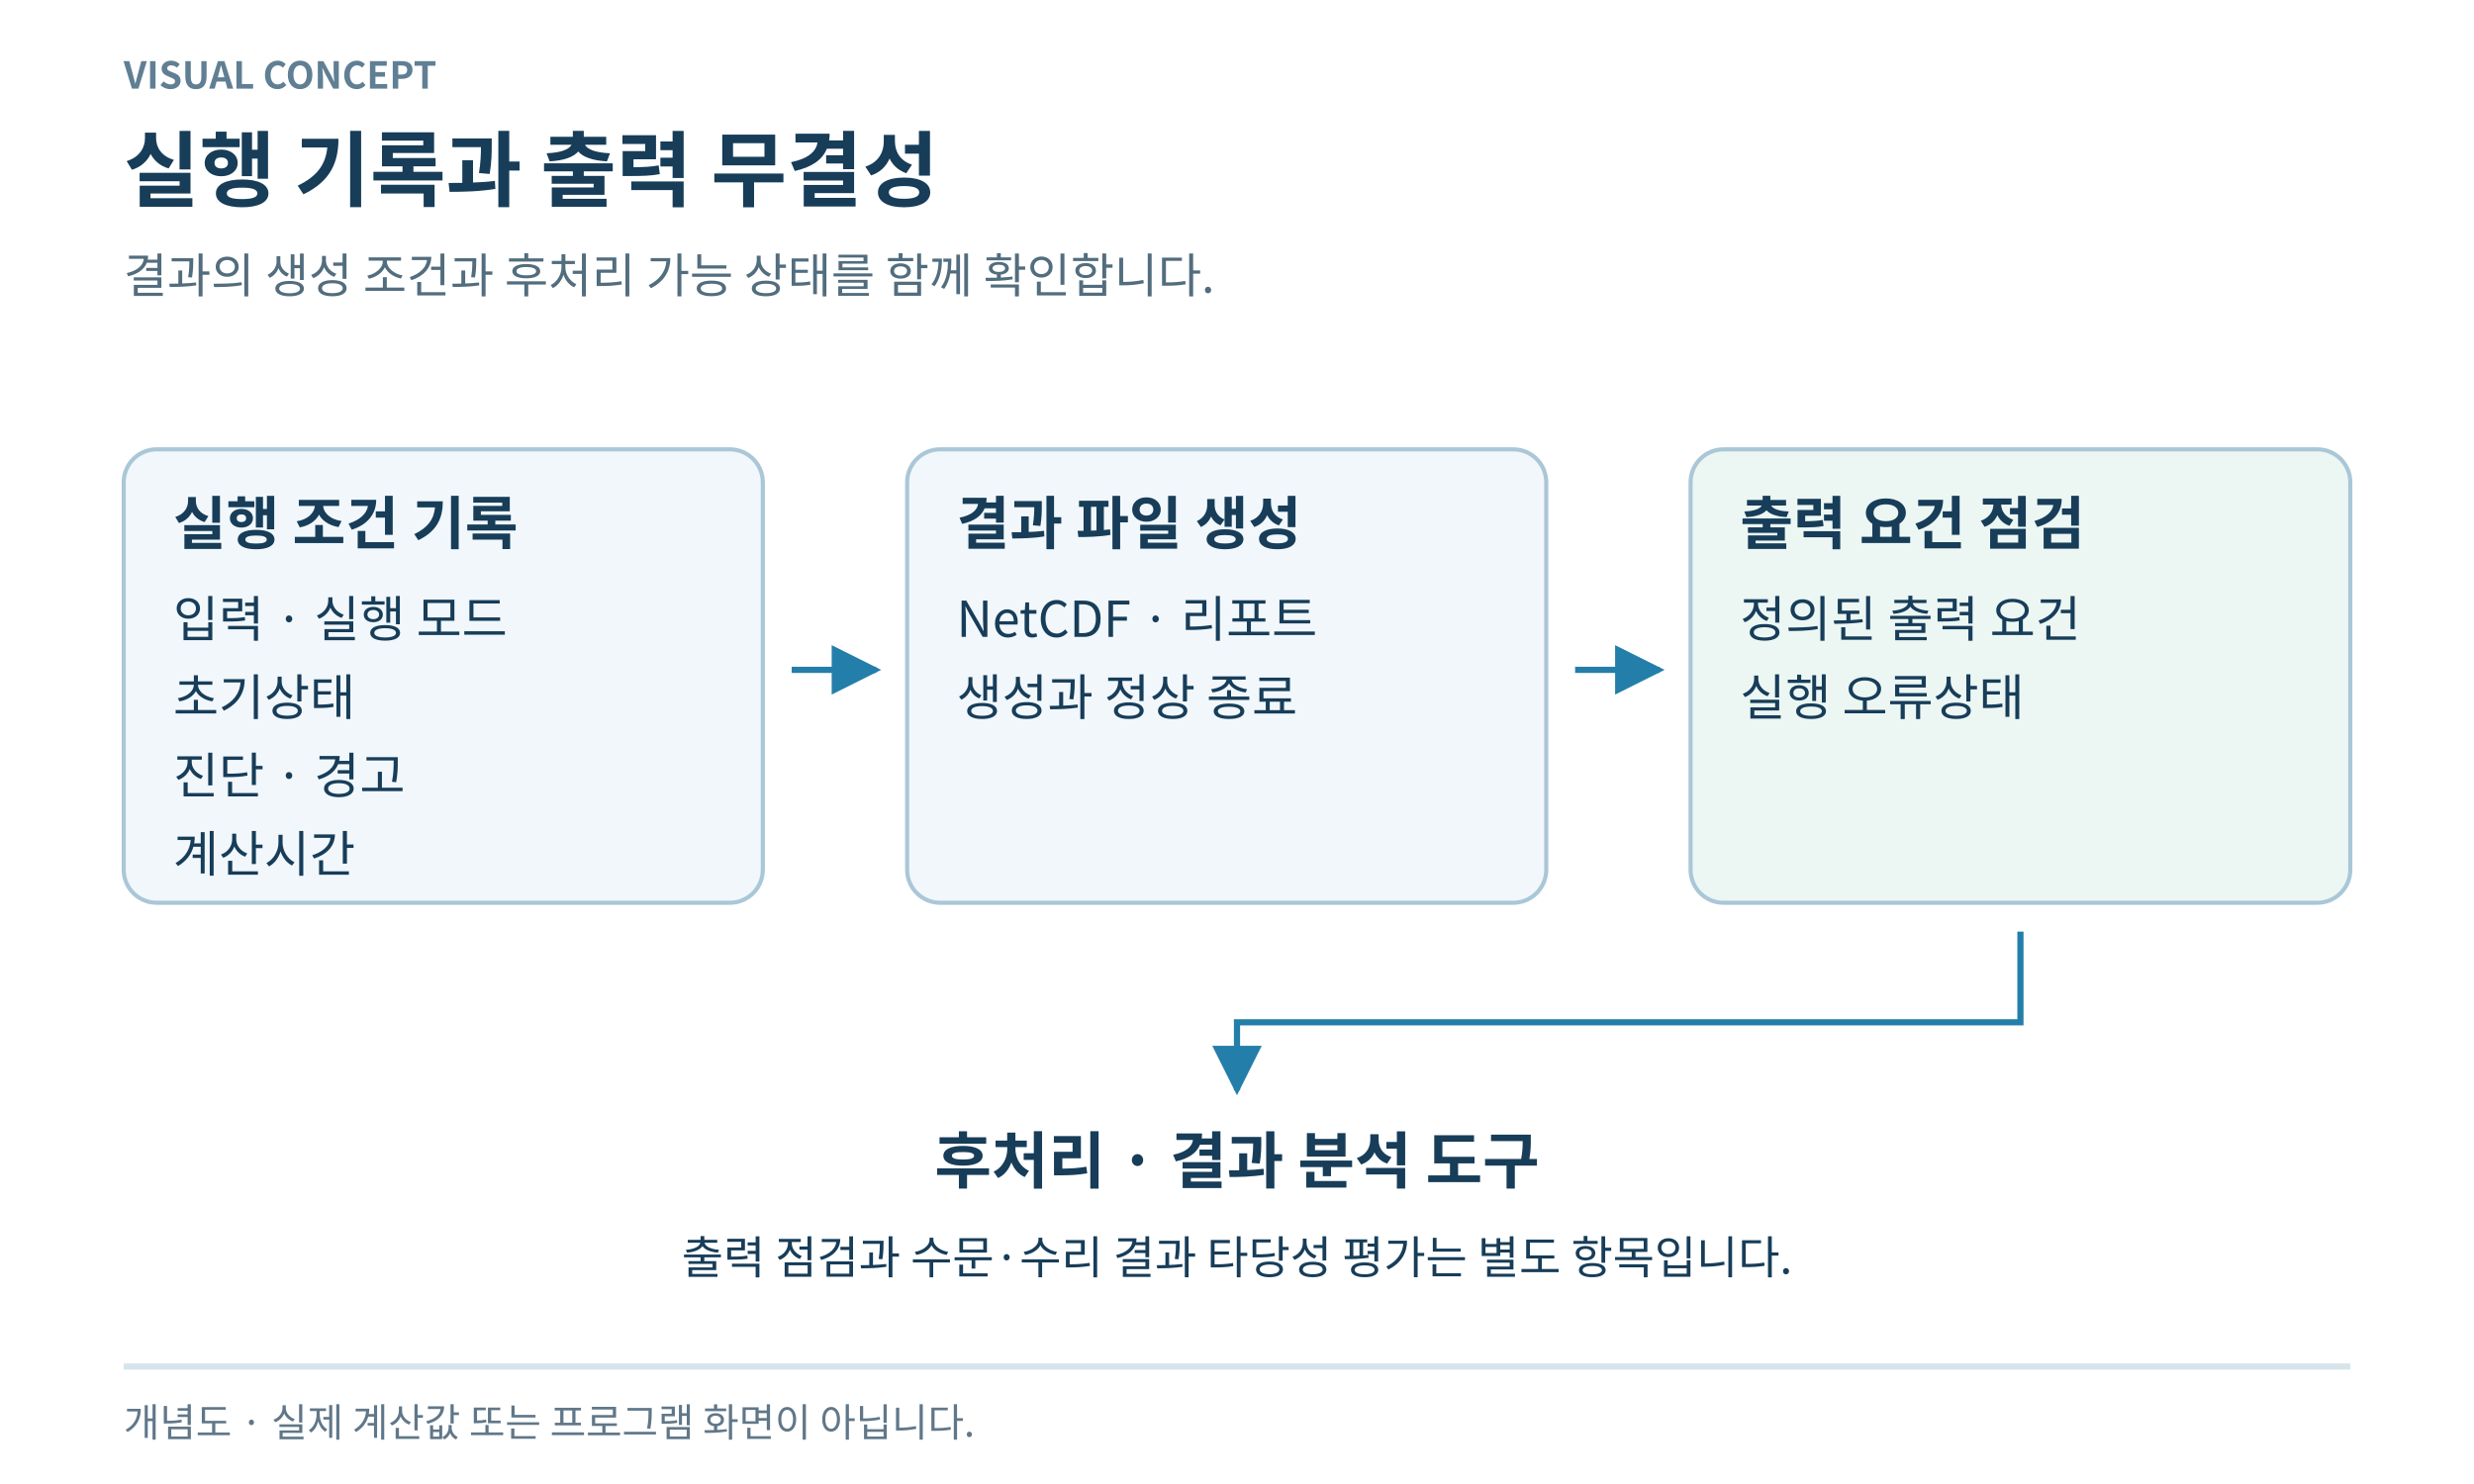
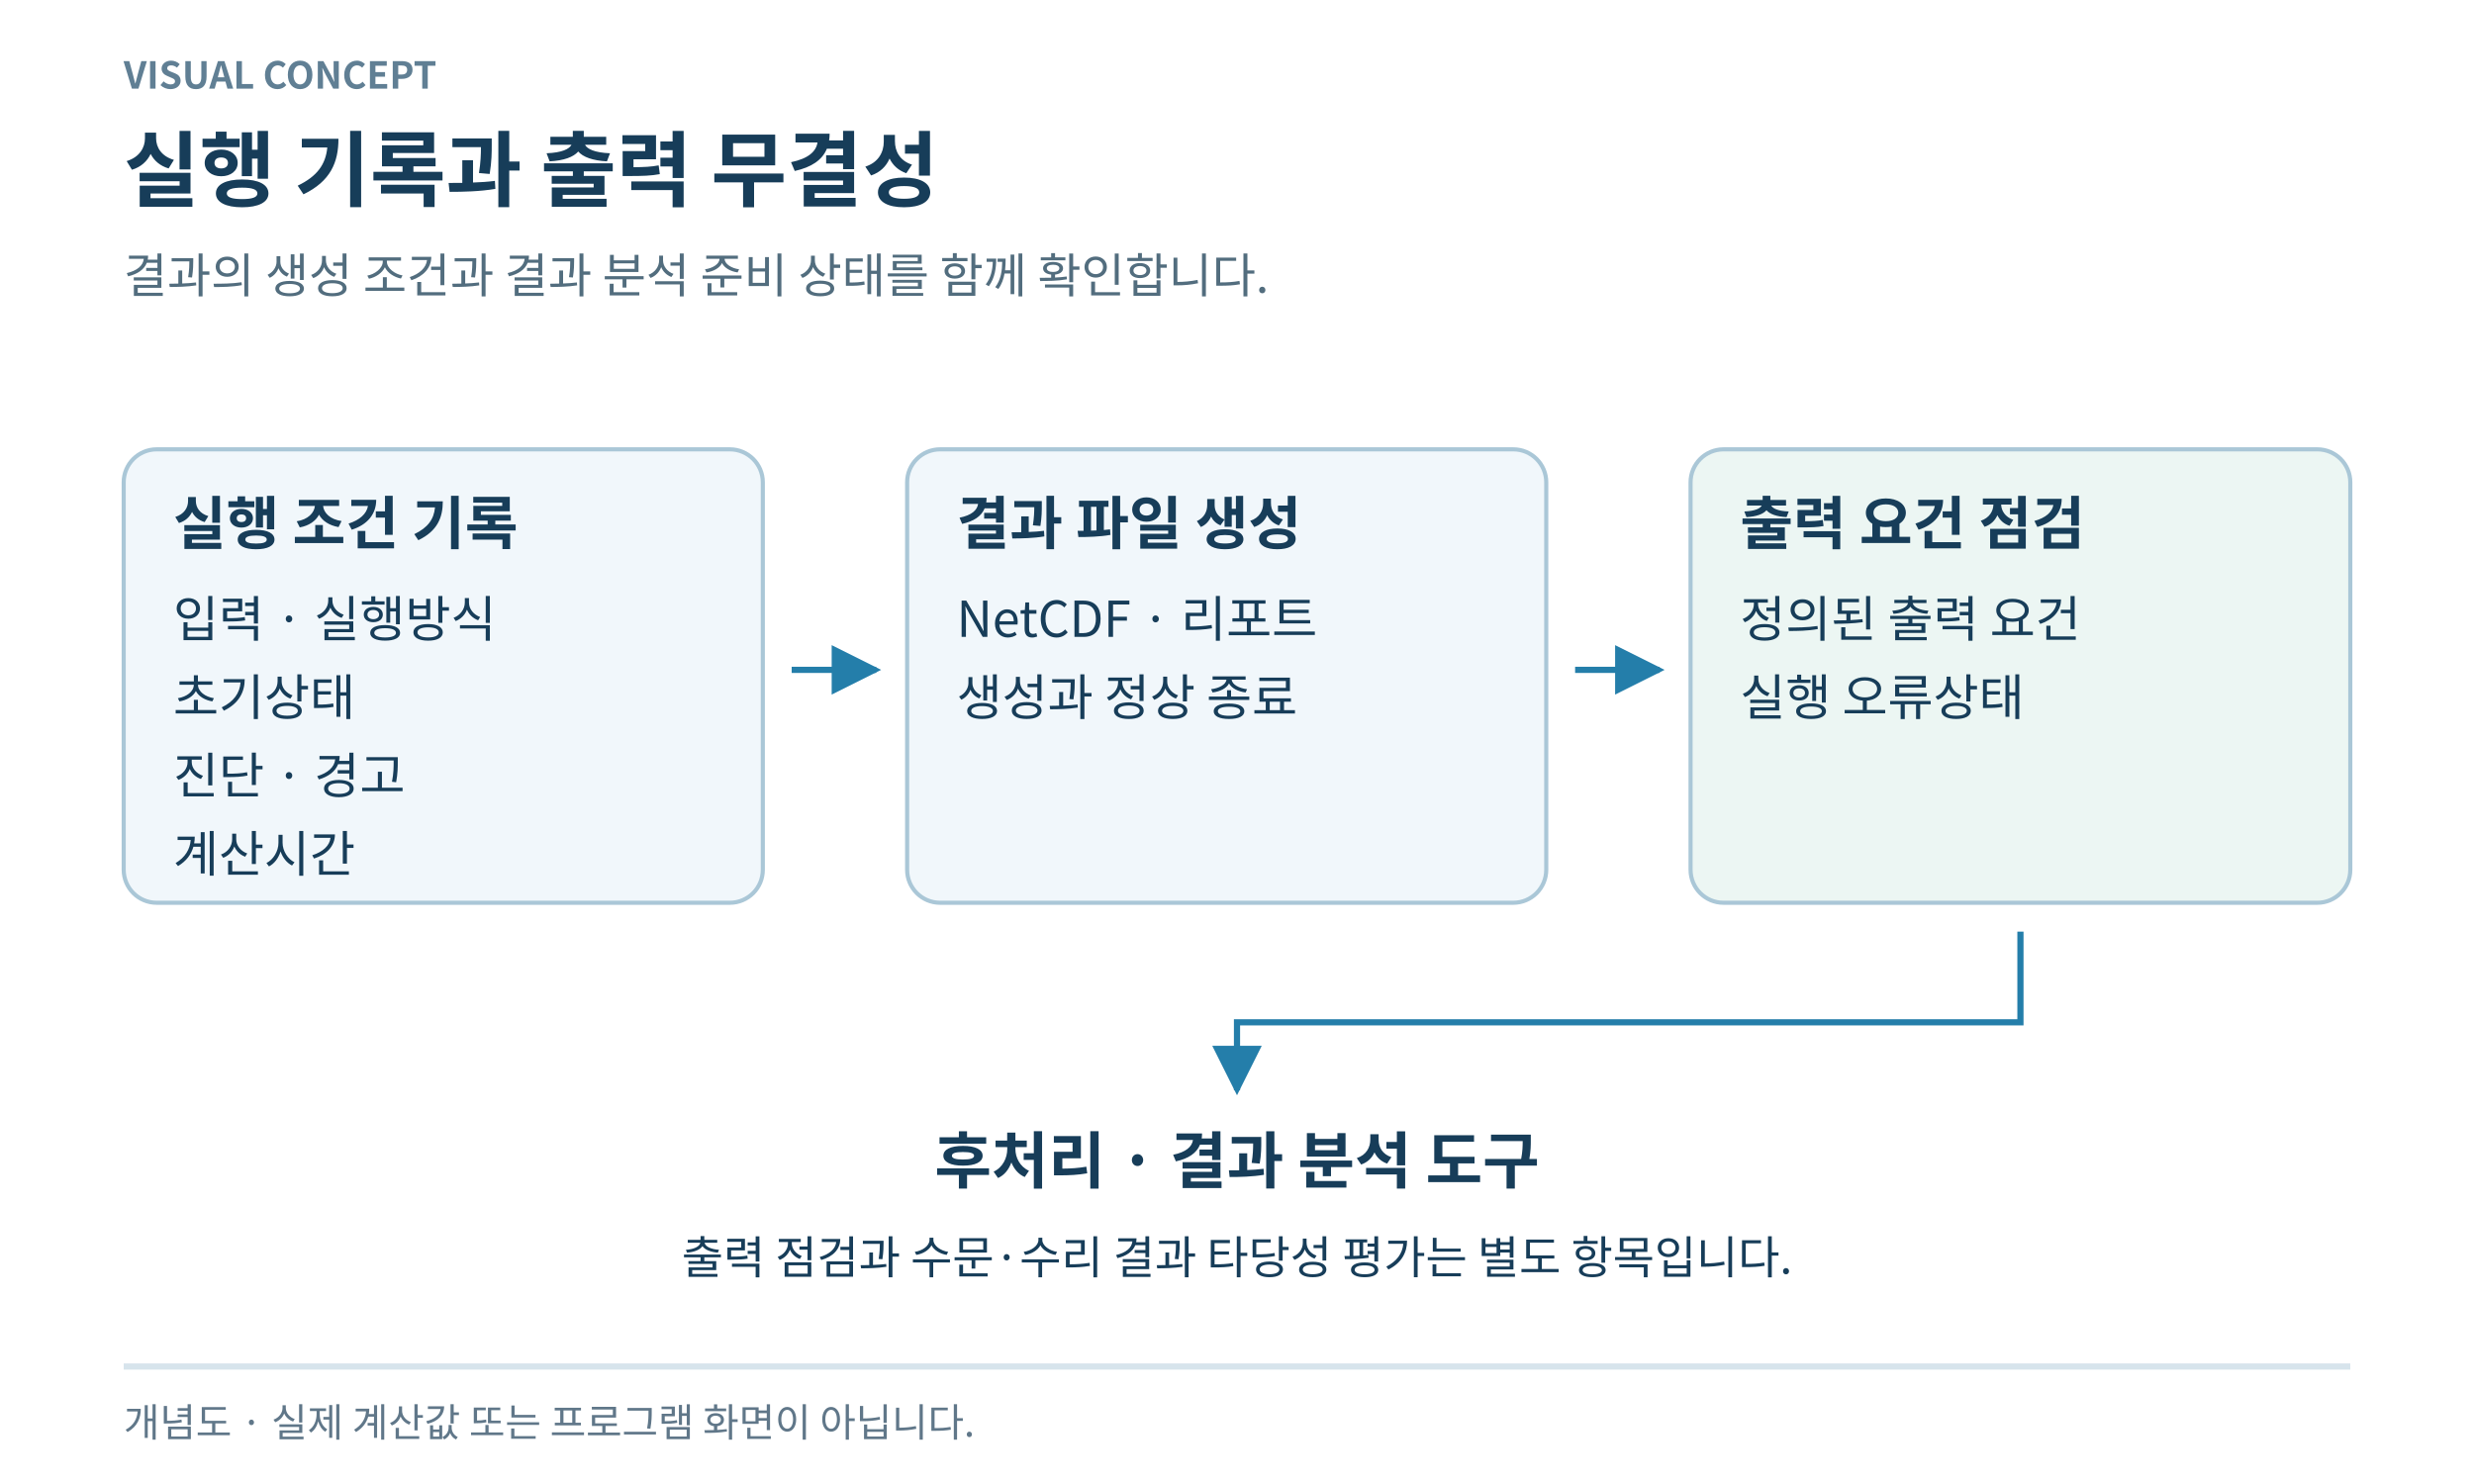
<svg xmlns="http://www.w3.org/2000/svg" width="1200" height="720" viewBox="0 0 1200 720" role="img" aria-labelledby="title desc">
  <defs>
    <marker id="arrow" viewBox="0 0 10 10" refX="9" refY="5" markerWidth="8" markerHeight="8" orient="auto-start-reverse">
      <path d="M0 0 10 5 0 10Z" fill="#247eaa" />
    </marker>
    <pattern id="missing" width="12" height="12" patternUnits="userSpaceOnUse">
      <path d="M-3 3 3-3 M0 12 12 0 M9 15 15 9" stroke="#b2bdc5" stroke-width="2" />
    </pattern>
  </defs>
  <rect width="1200" height="720" fill="#fff" />
  <g font-family="Noto Sans CJK KR,Noto Sans KR,Malgun Gothic,Arial,sans-serif">
    <text x="60" y="43" font-size="18" font-weight="600" text-anchor="start" fill="#607f94">VISUAL CONCEPT</text>
    <text x="60" y="97" font-size="40" font-weight="700" text-anchor="start" fill="#173d59">실행 기록과 출력 무결성</text>
-     <text x="60" y="142" font-size="23" font-weight="400" text-anchor="start" fill="#526d7e">결과의 생성 조건과 후처리 가능 상태를 함께 확인합니다.</text>
+     <text x="60" y="142" font-size="23" font-weight="400" text-anchor="start" fill="#526d7e">결과의 생성 조건과 결과 분석 준비 상태를 함께 확인합니다.</text>
    <rect x="60" y="218" width="310" height="220" rx="16" fill="#f1f7fb" stroke="#aac7d7" stroke-width="2" />
    <text x="84" y="264" font-size="28" font-weight="700" text-anchor="start" fill="#173d59">실행 조건 기록</text>
-     <text x="84" y="309" font-size="24" font-weight="400" text-anchor="start" fill="#173d59">입력 · 실행 모드</text>
+     <text x="84" y="309" font-size="24" font-weight="400" text-anchor="start" fill="#173d59">입력 · 실행방식</text>
    <text x="84" y="347" font-size="24" font-weight="400" text-anchor="start" fill="#173d59">초기상태</text>
    <text x="84" y="385" font-size="24" font-weight="400" text-anchor="start" fill="#173d59">진단 · 경고</text>
    <text x="84" y="423" font-size="24" font-weight="400" text-anchor="start" fill="#173d59">계산시간</text>
    <line x1="384" y1="325" x2="425" y2="325" stroke="#247eaa" stroke-width="3" marker-end="url(#arrow)" />
    <rect x="440" y="218" width="310" height="220" rx="16" fill="#f1f7fb" stroke="#aac7d7" stroke-width="2" />
    <text x="464" y="264" font-size="28" font-weight="700" text-anchor="start" fill="#173d59">결과 파일 생성</text>
    <text x="464" y="309" font-size="24" font-weight="400" text-anchor="start" fill="#173d59">NetCDF · 리포트</text>
    <text x="464" y="347" font-size="24" font-weight="400" text-anchor="start" fill="#173d59">생성과 정상 종료</text>
    <line x1="764" y1="325" x2="805" y2="325" stroke="#247eaa" stroke-width="3" marker-end="url(#arrow)" />
    <rect x="820" y="218" width="320" height="220" rx="16" fill="#ecf6f3" stroke="#aac7d7" stroke-width="2" />
    <text x="844" y="264" font-size="28" font-weight="700" text-anchor="start" fill="#173d59">출력 요건 점검</text>
    <text x="844" y="309" font-size="24" font-weight="400" text-anchor="start" fill="#173d59">정의된 출력 요건</text>
    <text x="844" y="347" font-size="24" font-weight="400" text-anchor="start" fill="#173d59">실행 오류상태</text>
    <path d="M980 452V496H600V529" fill="none" stroke="#247eaa" stroke-width="3" marker-end="url(#arrow)" />
    <text x="600" y="574" font-size="30" font-weight="700" text-anchor="middle" fill="#173d59">후처리 · 결과 분석 도구</text>
    <text x="600" y="618" font-size="22" font-weight="400" text-anchor="middle" fill="#173d59">출력 점검과 수문·수리 결과 타당성 평가는 별도 항목입니다.</text>
    <line x1="60" y1="663" x2="1140" y2="663" stroke="#d7e4ec" stroke-width="3" />
    <text x="60" y="697" font-size="19" font-weight="400" text-anchor="start" fill="#607789">개념도 · 실제 계산값 또는 프로그램 화면이 아닙니다.</text>
  </g>
</svg>
